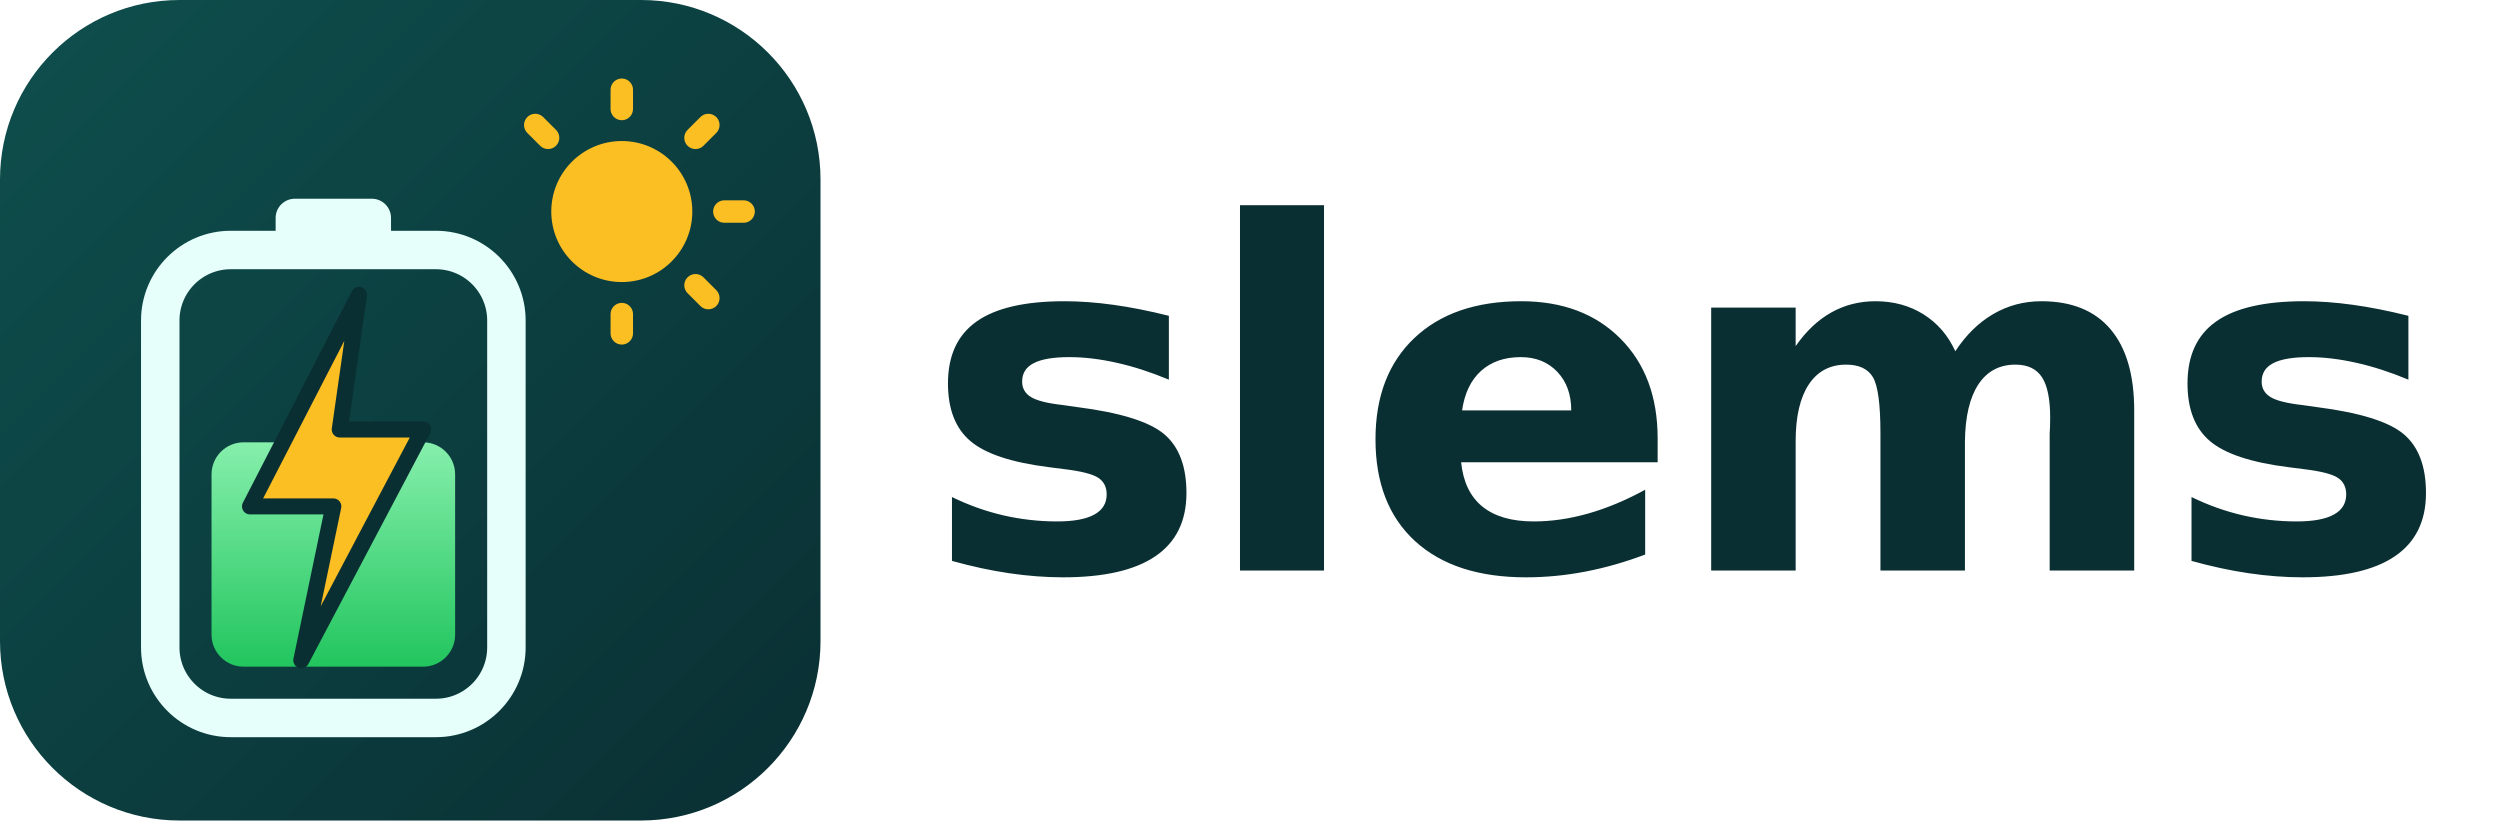
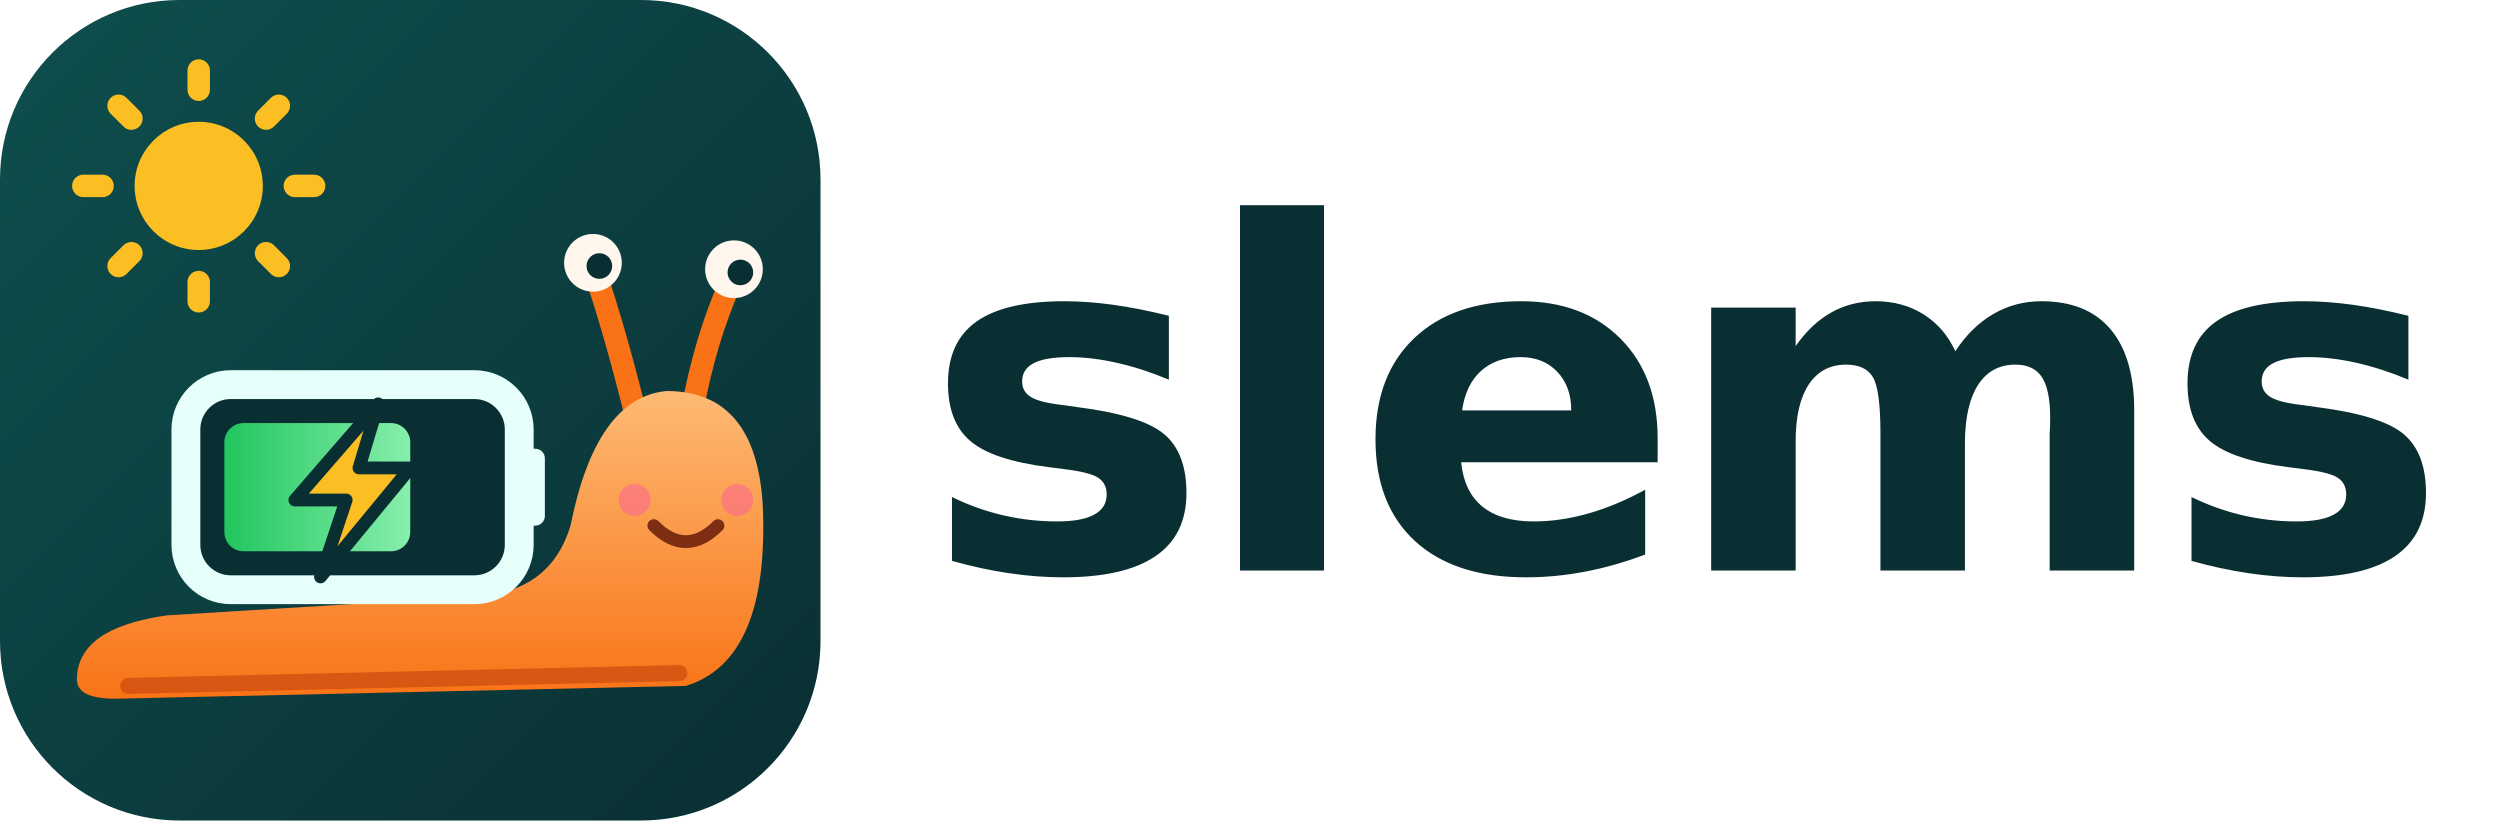
<svg xmlns="http://www.w3.org/2000/svg" width="780" height="256" viewBox="0 0 780 256">
  <g>
    <defs>
      <linearGradient id="bg" x1="0" y1="0" x2="1" y2="1">
        <stop offset="0" stop-color="#0e4f4d" />
        <stop offset="1" stop-color="#0a2f33" />
      </linearGradient>
-       <linearGradient id="charge" x1="0" y1="1" x2="0" y2="0">
+       <linearGradient id="body" x1="0" y1="0" x2="0" y2="1">
+         <stop offset="0" stop-color="#fdba74" />
+         <stop offset="1" stop-color="#f97316" />
+       </linearGradient>
+       <linearGradient id="charge" x1="0" y1="0" x2="1" y2="0">
        <stop offset="0" stop-color="#22c55e" />
        <stop offset="1" stop-color="#86efac" />
      </linearGradient>
    </defs>
    <rect width="256" height="256" rx="56" fill="url(#bg)" />
-     <circle cx="194" cy="66" r="22" fill="#fbbf24" />
+     <circle cx="62" cy="58" r="20" fill="#fbbf24" />
    <g stroke="#fbbf24" stroke-width="7" stroke-linecap="round">
-       <line x1="194" y1="28" x2="194" y2="34" />
-       <line x1="194" y1="98" x2="194" y2="104" />
-       <line x1="226" y1="66" x2="232" y2="66" />
-       <line x1="167" y1="39" x2="171" y2="43" />
-       <line x1="217" y1="89" x2="221" y2="93" />
-       <line x1="221" y1="39" x2="217" y2="43" />
+       <line x1="62" y1="22" x2="62" y2="28" />
+       <line x1="62" y1="88" x2="62" y2="94" />
+       <line x1="26" y1="58" x2="32" y2="58" />
+       <line x1="92" y1="58" x2="98" y2="58" />
+       <line x1="37" y1="33" x2="41" y2="37" />
+       <line x1="83" y1="79" x2="87" y2="83" />
+       <line x1="87" y1="33" x2="83" y2="37" />
+       <line x1="37" y1="83" x2="41" y2="79" />
    </g>
-     <rect x="86" y="62" width="36" height="18" rx="6" fill="#e6fffb" />
-     <rect x="50" y="78" width="108" height="146" rx="22" fill="none" stroke="#e6fffb" stroke-width="12" />
-     <rect x="66" y="138" width="76" height="70" rx="10" fill="url(#charge)" />
-     <path d="M112 92 L78 158 H104 L94 206 L132 134 H106 Z" fill="#fbbf24" stroke="#0a2f33" stroke-width="5" stroke-linejoin="round" />
+     <g stroke="#f97316" stroke-width="7" stroke-linecap="round" fill="none">
+       <path d="M198 128 Q192 104 186 86" />
+       <path d="M216 128 Q220 106 228 88" />
+     </g>
+     <circle cx="185" cy="82" r="9" fill="#fff7ed" />
+     <circle cx="229" cy="84" r="9" fill="#fff7ed" />
+     <circle cx="187" cy="83" r="4" fill="#0a2f33" />
+     <circle cx="231" cy="85" r="4" fill="#0a2f33" />
+     <path d="M24 212 Q24 196 52 192 L150 186 Q172 184 178 164 Q186 124 208 122 Q236 122 238 158 Q240 206 214 214 L36 218 Q24 218 24 212 Z" fill="url(#body)" />
+     <path d="M40 214 L212 210" stroke="#c2410c" stroke-width="5" stroke-linecap="round" opacity="0.6" />
+     <path d="M204 164 Q214 174 224 164" stroke="#7c2d12" stroke-width="4" stroke-linecap="round" fill="none" />
+     <circle cx="198" cy="156" r="5" fill="#fb7185" opacity="0.7" />
+     <circle cx="230" cy="156" r="5" fill="#fb7185" opacity="0.7" />
+     <rect x="160" y="140" width="10" height="24" rx="3" fill="#e6fffb" />
+     <rect x="58" y="120" width="104" height="64" rx="14" fill="#0a2f33" stroke="#e6fffb" stroke-width="9" />
+     <rect x="70" y="132" width="58" height="40" rx="6" fill="url(#charge)" />
+     <path d="M118 126 L92 156 H108 L100 180 L128 146 H112 Z" fill="#fbbf24" stroke="#0a2f33" stroke-width="4" stroke-linejoin="round" />
  </g>
  <text x="288" y="178" font-family="DejaVu Sans" font-weight="bold" font-size="150" letter-spacing="-3" fill="#0a2f33">slems</text>
</svg>
